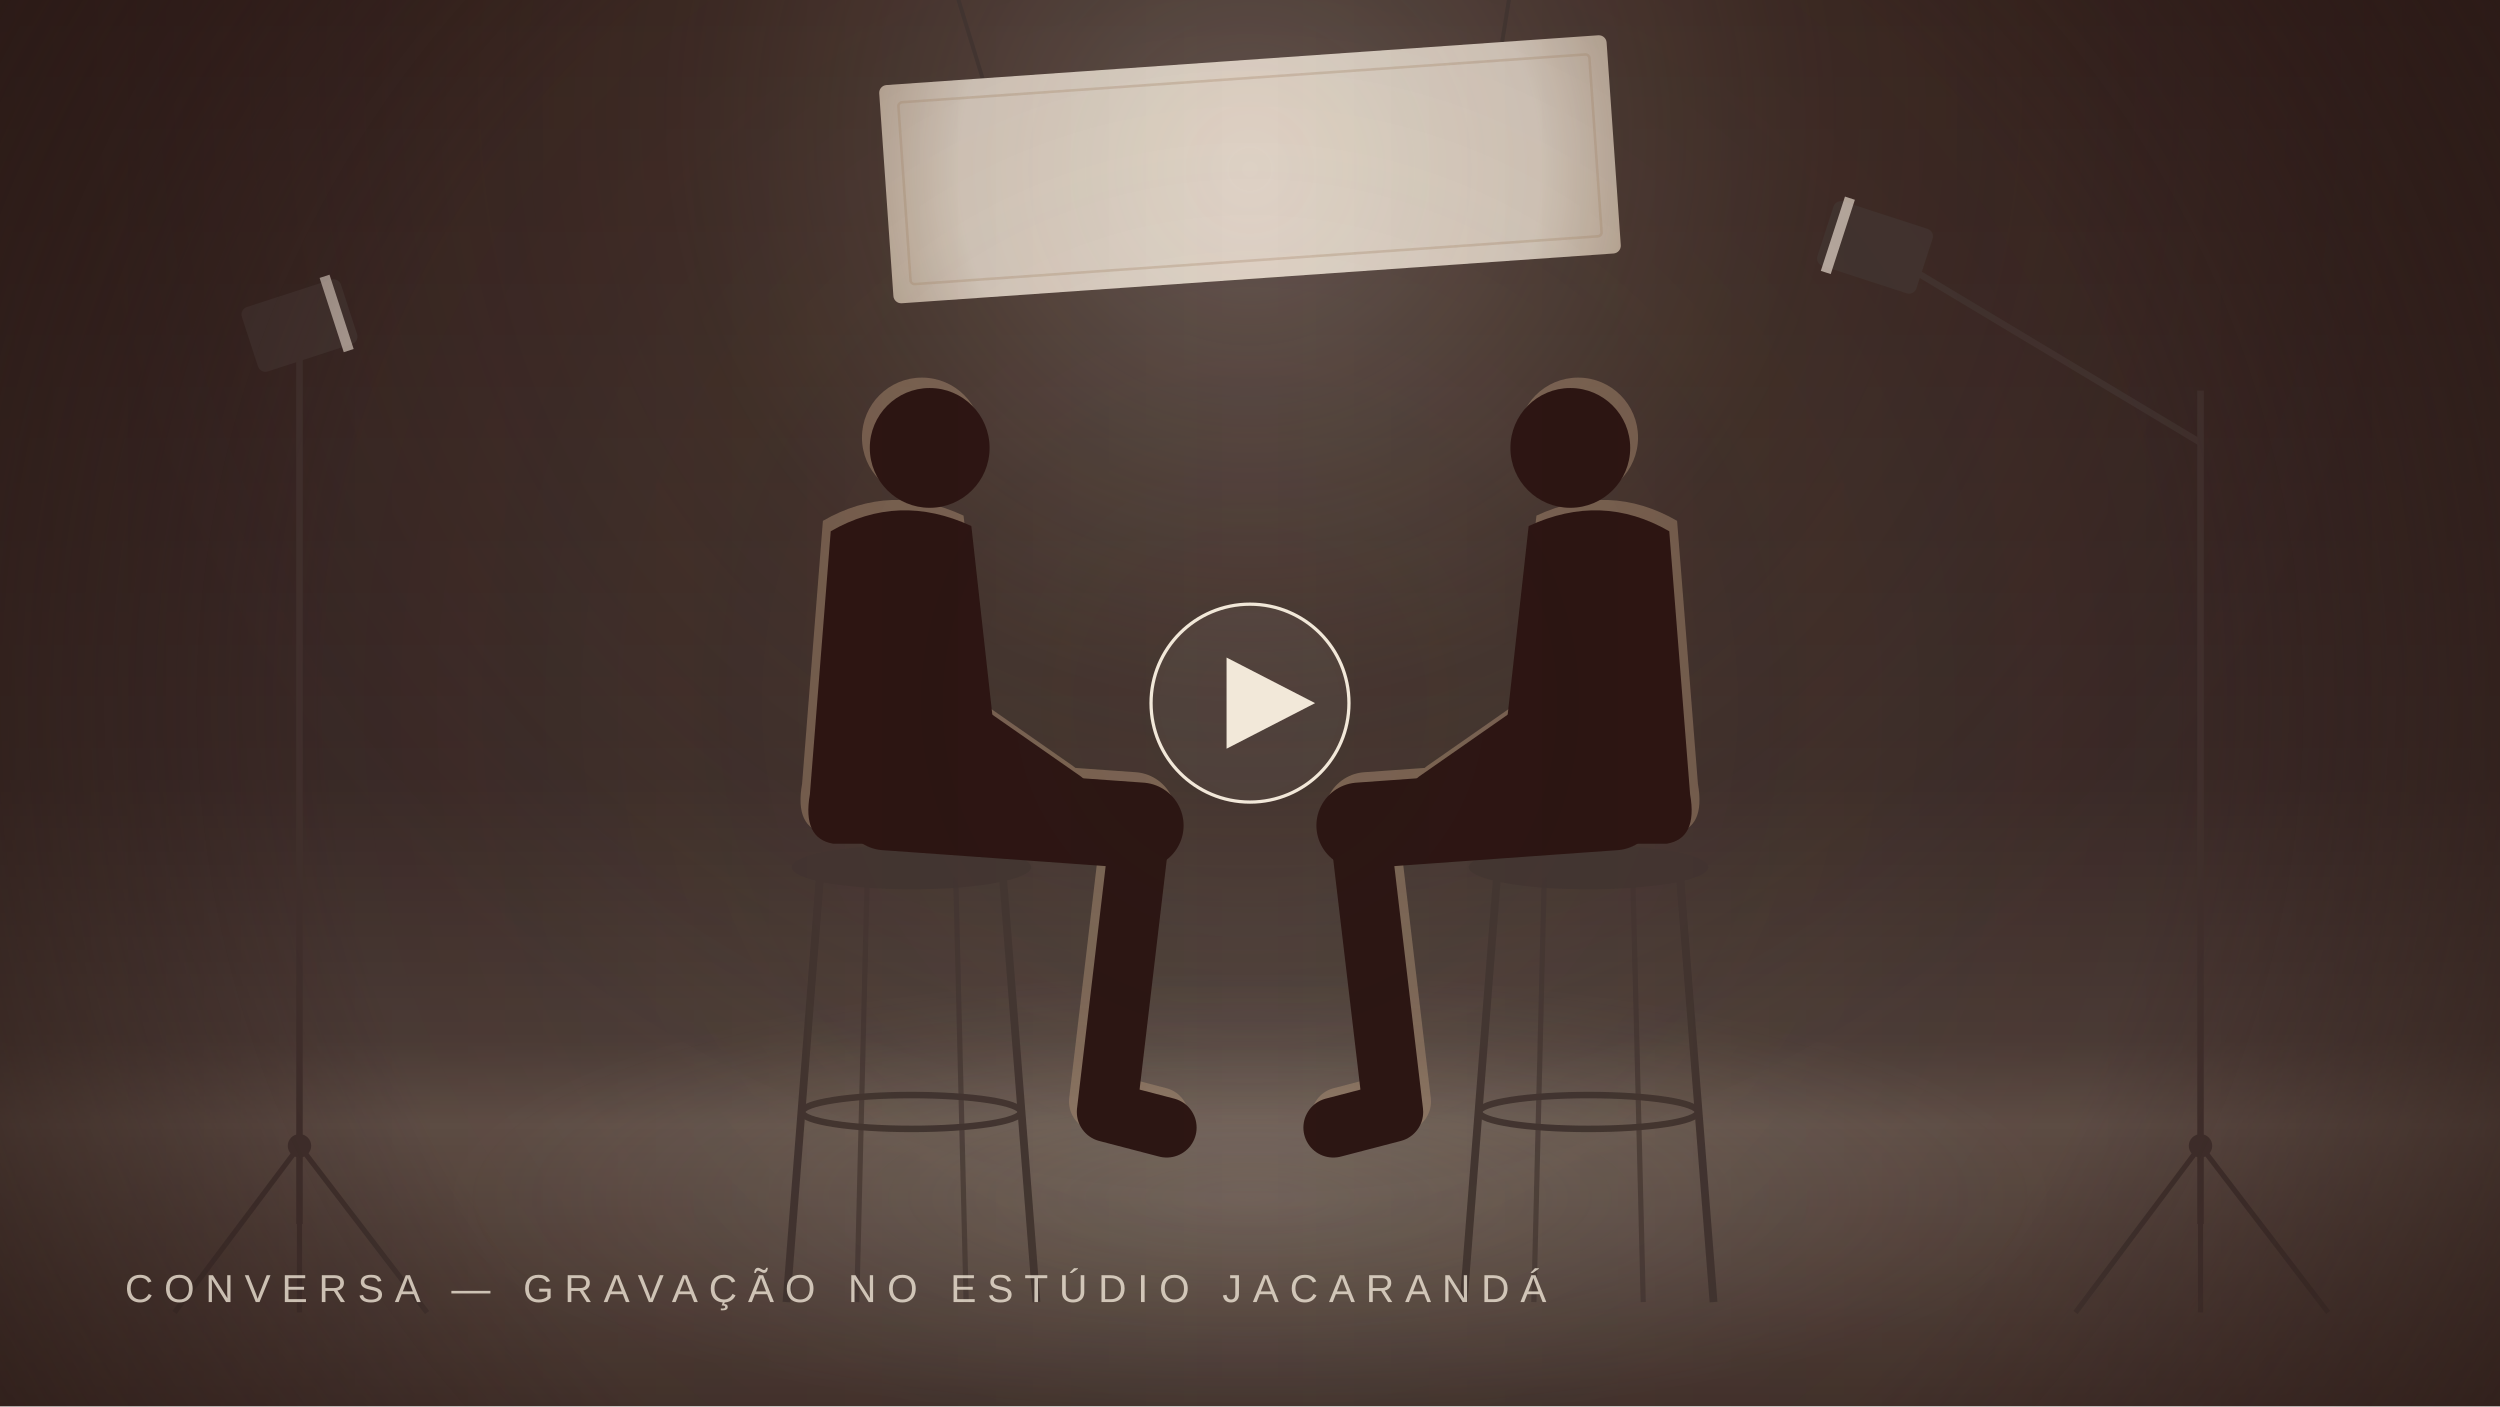
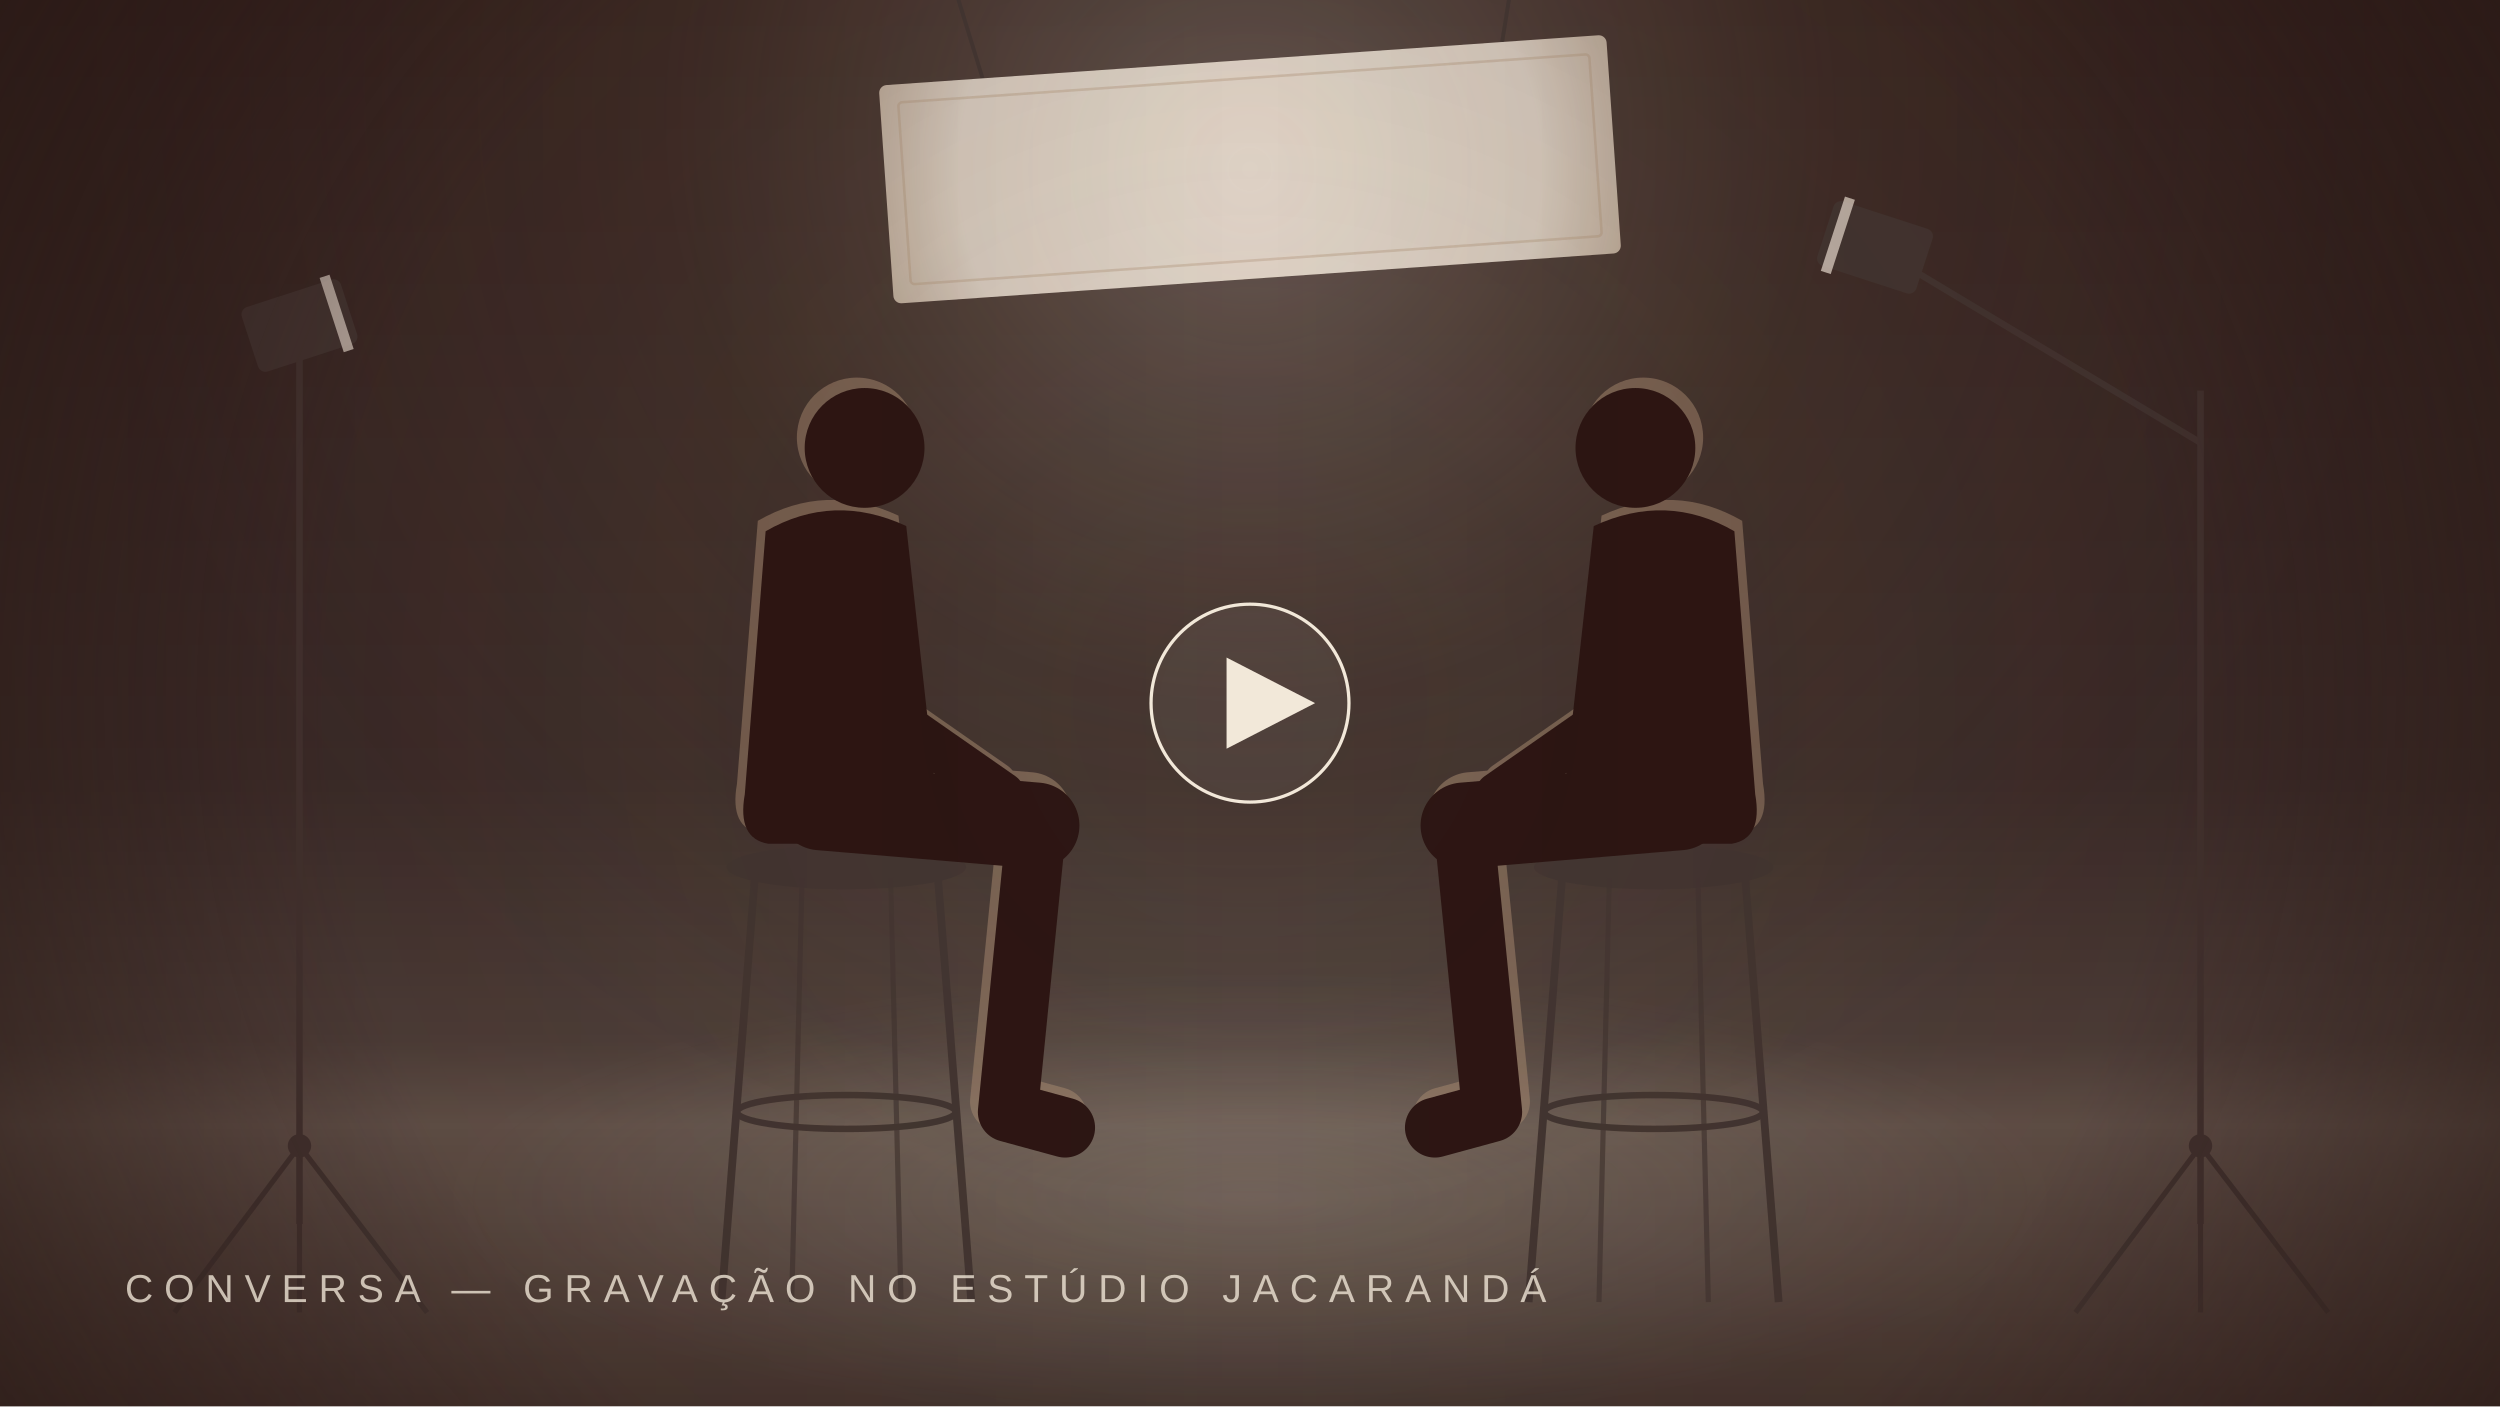
- <svg xmlns="http://www.w3.org/2000/svg" viewBox="0 0 1920 1080" width="1920" height="1080" role="img" aria-labelledby="t">
+ <svg xmlns="http://www.w3.org/2000/svg" viewBox="0 0 1920 1080" width="1920" height="1080" role="img" aria-labelledby="ph-video-conversa-t">
  <defs>
-     <linearGradient id="cyc" gradientUnits="userSpaceOnUse" x1="0" y1="0" x2="0" y2="1080">
+     <linearGradient id="ph-video-conversa-cyc" gradientUnits="userSpaceOnUse" x1="0" y1="0" x2="0" y2="1080">
      <stop offset="0" stop-color="#30211D" stop-opacity="1" />
      <stop offset="0.55" stop-color="#3C302C" stop-opacity="1" />
      <stop offset="0.74" stop-color="#52463F" stop-opacity="1" />
      <stop offset="0.8" stop-color="#695C52" stop-opacity="1" />
      <stop offset="1" stop-color="#463831" stop-opacity="1" />
    </linearGradient>
-     <radialGradient id="key" gradientUnits="userSpaceOnUse" cx="960" cy="40" r="900" fy="140">
+     <radialGradient id="ph-video-conversa-key" gradientUnits="userSpaceOnUse" cx="960" cy="40" r="900" fy="140">
      <stop offset="0" stop-color="#F2E8D9" stop-opacity="0.3" />
      <stop offset="0.5" stop-color="#B79A7C" stop-opacity="0.1" />
      <stop offset="1" stop-color="#B79A7C" stop-opacity="0" />
    </radialGradient>
-     <radialGradient id="pool" gradientUnits="userSpaceOnUse" cx="960" cy="920" r="620" gradientTransform="translate(0 920) scale(1 .28) translate(0 -920)">
+     <radialGradient id="ph-video-conversa-pool" gradientUnits="userSpaceOnUse" cx="960" cy="920" r="620" gradientTransform="translate(0 920) scale(1 .28) translate(0 -920)">
      <stop offset="0" stop-color="#F2E8D9" stop-opacity="0.16" />
      <stop offset="1" stop-color="#F2E8D9" stop-opacity="0" />
    </radialGradient>
-     <radialGradient id="box" gradientUnits="userSpaceOnUse" cx="960" cy="130" r="320">
+     <radialGradient id="ph-video-conversa-box" gradientUnits="userSpaceOnUse" cx="960" cy="130" r="320">
      <stop offset="0" stop-color="#F2E8D9" stop-opacity="1" />
      <stop offset="0.7" stop-color="#F2E8D9" stop-opacity="0.92" />
      <stop offset="1" stop-color="#D4C1AA" stop-opacity="0.85" />
    </radialGradient>
-     <radialGradient id="vig" gradientUnits="userSpaceOnUse" cx="960" cy="540" r="1180">
+     <radialGradient id="ph-video-conversa-vig" gradientUnits="userSpaceOnUse" cx="960" cy="540" r="1180">
      <stop offset="0" stop-color="#2A1A16" stop-opacity="0" />
      <stop offset="0.6" stop-color="#2A1A16" stop-opacity="0.1" />
      <stop offset="1" stop-color="#2A1A16" stop-opacity="0.8" />
    </radialGradient>
-     <linearGradient id="sep" gradientUnits="userSpaceOnUse" x1="0" y1="0" x2="1920" y2="0">
+     <linearGradient id="ph-video-conversa-sep" gradientUnits="userSpaceOnUse" x1="0" y1="0" x2="1920" y2="0">
      <stop offset="0" stop-color="#33090B" stop-opacity="0.18" />
      <stop offset="0.5" stop-color="#33090B" stop-opacity="0.05" />
      <stop offset="1" stop-color="#33090B" stop-opacity="0.18" />
    </linearGradient>
  </defs>
-   <rect width="1920" height="1080" fill="url(#cyc)" />
-   <rect width="1920" height="1080" fill="url(#key)" />
-   <rect width="1920" height="1080" fill="url(#pool)" />
+   <rect width="1920" height="1080" fill="url(#ph-video-conversa-cyc)" />
+   <rect width="1920" height="1080" fill="url(#ph-video-conversa-key)" />
+   <rect width="1920" height="1080" fill="url(#ph-video-conversa-pool)" />
  <g transform="rotate(-4 960 130)">
    <line x1="740" y1="-40" x2="760" y2="46" stroke="#453A35" stroke-width="3" />
    <line x1="1180" y1="-40" x2="1160" y2="46" stroke="#453A35" stroke-width="3" />
-     <rect x="680" y="46" width="560" height="168" rx="6" fill="url(#box)" />
+     <rect x="680" y="46" width="560" height="168" rx="6" fill="url(#ph-video-conversa-box)" />
    <rect x="694" y="60" width="532" height="140" rx="3" fill="none" stroke="#B79A7C" stroke-opacity=".35" stroke-width="2" />
  </g>
  <line x1="230" y1="250" x2="230" y2="940" stroke="#453A35" stroke-width="5" />
  <line x1="230" y1="880" x2="134" y2="1008" stroke="#453A35" stroke-width="4" />
  <line x1="230" y1="880" x2="230" y2="1008" stroke="#453A35" stroke-width="4" />
  <line x1="230" y1="880" x2="328" y2="1008" stroke="#453A35" stroke-width="4" />
  <circle cx="230" cy="880" r="9" fill="#453A35" />
  <g transform="translate(230 250) rotate(-18)">
    <rect x="-40" y="-26" width="80" height="52" rx="6" fill="#453A35" />
    <rect x="26" y="-30" width="8" height="60" fill="#F2E8D9" fill-opacity=".8" />
  </g>
  <line x1="1690" y1="300" x2="1690" y2="940" stroke="#453A35" stroke-width="5" />
  <line x1="1690" y1="880" x2="1594" y2="1008" stroke="#453A35" stroke-width="4" />
  <line x1="1690" y1="880" x2="1690" y2="1008" stroke="#453A35" stroke-width="4" />
  <line x1="1690" y1="880" x2="1788" y2="1008" stroke="#453A35" stroke-width="4" />
  <circle cx="1690" cy="880" r="9" fill="#453A35" />
  <line x1="1690" y1="340" x2="1440" y2="190" stroke="#453A35" stroke-width="5" />
  <g transform="translate(1440 190) rotate(18)">
    <rect x="-40" y="-26" width="80" height="52" rx="6" fill="#453A35" />
    <rect x="-34" y="-30" width="8" height="60" fill="#F2E8D9" fill-opacity=".8" />
  </g>
-   <ellipse cx="700" cy="666" rx="92" ry="17" fill="#453A35" />
-   <line x1="630" y1="670" x2="604" y2="1000" stroke="#453A35" stroke-width="6" />
-   <line x1="666" y1="674" x2="658" y2="1000" stroke="#453A35" stroke-width="4" stroke-opacity=".7" />
-   <line x1="770" y1="670" x2="796" y2="1000" stroke="#453A35" stroke-width="6" />
-   <line x1="734" y1="674" x2="742" y2="1000" stroke="#453A35" stroke-width="4" stroke-opacity=".7" />
-   <ellipse cx="700" cy="854" rx="84" ry="13" fill="none" stroke="#453A35" stroke-width="5" />
-   <ellipse cx="1220" cy="666" rx="92" ry="17" fill="#453A35" />
-   <line x1="1150" y1="670" x2="1124" y2="1000" stroke="#453A35" stroke-width="6" />
-   <line x1="1186" y1="674" x2="1178" y2="1000" stroke="#453A35" stroke-width="4" stroke-opacity=".7" />
-   <line x1="1290" y1="670" x2="1316" y2="1000" stroke="#453A35" stroke-width="6" />
-   <line x1="1254" y1="674" x2="1262" y2="1000" stroke="#453A35" stroke-width="4" stroke-opacity=".7" />
-   <ellipse cx="1220" cy="854" rx="84" ry="13" fill="none" stroke="#453A35" stroke-width="5" />
+   <ellipse cx="650" cy="666" rx="92" ry="17" fill="#453A35" />
+   <line x1="580" y1="670" x2="554" y2="1000" stroke="#453A35" stroke-width="6" />
+   <line x1="616" y1="674" x2="608" y2="1000" stroke="#453A35" stroke-width="4" stroke-opacity=".7" />
+   <line x1="720" y1="670" x2="746" y2="1000" stroke="#453A35" stroke-width="6" />
+   <line x1="684" y1="674" x2="692" y2="1000" stroke="#453A35" stroke-width="4" stroke-opacity=".7" />
+   <ellipse cx="650" cy="854" rx="84" ry="13" fill="none" stroke="#453A35" stroke-width="5" />
+   <ellipse cx="1270" cy="666" rx="92" ry="17" fill="#453A35" />
+   <line x1="1200" y1="670" x2="1174" y2="1000" stroke="#453A35" stroke-width="6" />
+   <line x1="1236" y1="674" x2="1228" y2="1000" stroke="#453A35" stroke-width="4" stroke-opacity=".7" />
+   <line x1="1340" y1="670" x2="1366" y2="1000" stroke="#453A35" stroke-width="6" />
+   <line x1="1304" y1="674" x2="1312" y2="1000" stroke="#453A35" stroke-width="4" stroke-opacity=".7" />
+   <ellipse cx="1270" cy="854" rx="84" ry="13" fill="none" stroke="#453A35" stroke-width="5" />
  <g transform="translate(-6 -8)" opacity=".5">
-     <circle cx="714" cy="344" r="46" fill="#B79A7C" />
-     <path fill="#B79A7C" d="M638 408Q690 378 746 404L770 620Q760 648 730 648H640Q616 644 622 610Z" />
-     <polyline fill="none" stroke="#B79A7C" stroke-width="66" stroke-linecap="round" stroke-linejoin="round" points="680,620 876,634" />
-     <polyline fill="none" stroke="#B79A7C" stroke-width="46" stroke-linecap="round" stroke-linejoin="round" points="876,634 850,854 896,866" />
-     <polyline fill="none" stroke="#B79A7C" stroke-width="34" stroke-linecap="round" stroke-linejoin="round" points="710,430 734,550 820,610" />
+     <circle cx="664" cy="344" r="46" fill="#B79A7C" />
+     <path fill="#B79A7C" d="M588 408Q640 378 696 404L720 620Q710 648 680 648H590Q566 644 572 610Z" />
+     <polyline fill="none" stroke="#B79A7C" stroke-width="66" stroke-linecap="round" stroke-linejoin="round" points="630,620 796,634" />
+     <polyline fill="none" stroke="#B79A7C" stroke-width="46" stroke-linecap="round" stroke-linejoin="round" points="796,634 774,854 818,866" />
+     <polyline fill="none" stroke="#B79A7C" stroke-width="34" stroke-linecap="round" stroke-linejoin="round" points="660,430 684,550 770,610" />
  </g>
-   <circle cx="714" cy="344" r="46" fill="#2C1613" />
-   <path fill="#2C1613" d="M638 408Q690 378 746 404L770 620Q760 648 730 648H640Q616 644 622 610Z" />
-   <polyline fill="none" stroke="#2C1613" stroke-width="66" stroke-linecap="round" stroke-linejoin="round" points="680,620 876,634" />
-   <polyline fill="none" stroke="#2C1613" stroke-width="46" stroke-linecap="round" stroke-linejoin="round" points="876,634 850,854 896,866" />
-   <polyline fill="none" stroke="#2C1613" stroke-width="34" stroke-linecap="round" stroke-linejoin="round" points="710,430 734,550 820,610" />
+   <circle cx="664" cy="344" r="46" fill="#2C1613" />
+   <path fill="#2C1613" d="M588 408Q640 378 696 404L720 620Q710 648 680 648H590Q566 644 572 610Z" />
+   <polyline fill="none" stroke="#2C1613" stroke-width="66" stroke-linecap="round" stroke-linejoin="round" points="630,620 796,634" />
+   <polyline fill="none" stroke="#2C1613" stroke-width="46" stroke-linecap="round" stroke-linejoin="round" points="796,634 774,854 818,866" />
+   <polyline fill="none" stroke="#2C1613" stroke-width="34" stroke-linecap="round" stroke-linejoin="round" points="660,430 684,550 770,610" />
  <g transform="translate(6 -8)" opacity=".5">
-     <circle cx="1206" cy="344" r="46" fill="#B79A7C" />
-     <path fill="#B79A7C" d="M1282 408Q1230 378 1174 404L1150 620Q1160 648 1190 648H1280Q1304 644 1298 610Z" />
-     <polyline fill="none" stroke="#B79A7C" stroke-width="66" stroke-linecap="round" stroke-linejoin="round" points="1240,620 1044,634" />
-     <polyline fill="none" stroke="#B79A7C" stroke-width="46" stroke-linecap="round" stroke-linejoin="round" points="1044,634 1070,854 1024,866" />
-     <polyline fill="none" stroke="#B79A7C" stroke-width="34" stroke-linecap="round" stroke-linejoin="round" points="1210,430 1186,550 1100,610" />
+     <circle cx="1256" cy="344" r="46" fill="#B79A7C" />
+     <path fill="#B79A7C" d="M1332 408Q1280 378 1224 404L1200 620Q1210 648 1240 648H1330Q1354 644 1348 610Z" />
+     <polyline fill="none" stroke="#B79A7C" stroke-width="66" stroke-linecap="round" stroke-linejoin="round" points="1290,620 1124,634" />
+     <polyline fill="none" stroke="#B79A7C" stroke-width="46" stroke-linecap="round" stroke-linejoin="round" points="1124,634 1146,854 1102,866" />
+     <polyline fill="none" stroke="#B79A7C" stroke-width="34" stroke-linecap="round" stroke-linejoin="round" points="1260,430 1236,550 1150,610" />
  </g>
-   <circle cx="1206" cy="344" r="46" fill="#2C1613" />
-   <path fill="#2C1613" d="M1282 408Q1230 378 1174 404L1150 620Q1160 648 1190 648H1280Q1304 644 1298 610Z" />
-   <polyline fill="none" stroke="#2C1613" stroke-width="66" stroke-linecap="round" stroke-linejoin="round" points="1240,620 1044,634" />
-   <polyline fill="none" stroke="#2C1613" stroke-width="46" stroke-linecap="round" stroke-linejoin="round" points="1044,634 1070,854 1024,866" />
-   <polyline fill="none" stroke="#2C1613" stroke-width="34" stroke-linecap="round" stroke-linejoin="round" points="1210,430 1186,550 1100,610" />
-   <rect width="1920" height="1080" fill="url(#sep)" />
-   <rect width="1920" height="1080" fill="url(#vig)" />
+   <circle cx="1256" cy="344" r="46" fill="#2C1613" />
+   <path fill="#2C1613" d="M1332 408Q1280 378 1224 404L1200 620Q1210 648 1240 648H1330Q1354 644 1348 610Z" />
+   <polyline fill="none" stroke="#2C1613" stroke-width="66" stroke-linecap="round" stroke-linejoin="round" points="1290,620 1124,634" />
+   <polyline fill="none" stroke="#2C1613" stroke-width="46" stroke-linecap="round" stroke-linejoin="round" points="1124,634 1146,854 1102,866" />
+   <polyline fill="none" stroke="#2C1613" stroke-width="34" stroke-linecap="round" stroke-linejoin="round" points="1260,430 1236,550 1150,610" />
+   <rect width="1920" height="1080" fill="url(#ph-video-conversa-sep)" />
+   <rect width="1920" height="1080" fill="url(#ph-video-conversa-vig)" />
  <circle cx="960" cy="540" r="76" fill="#F2E8D9" fill-opacity=".06" stroke="#F2E8D9" stroke-width="2.5" />
  <path d="M942 505L1010 540L942 575Z" fill="#F2E8D9" />
  <text x="96" y="1000" font-family="Jost, 'Semplicita Pro', 'Avenir Next', 'Helvetica Neue', Arial, sans-serif" font-size="30" font-weight="400" letter-spacing="8.4" fill="#F2E8D9" fill-opacity="0.78" text-anchor="start">CONVERSA — GRAVAÇÃO NO ESTÚDIO JACARANDÁ</text>
</svg>
